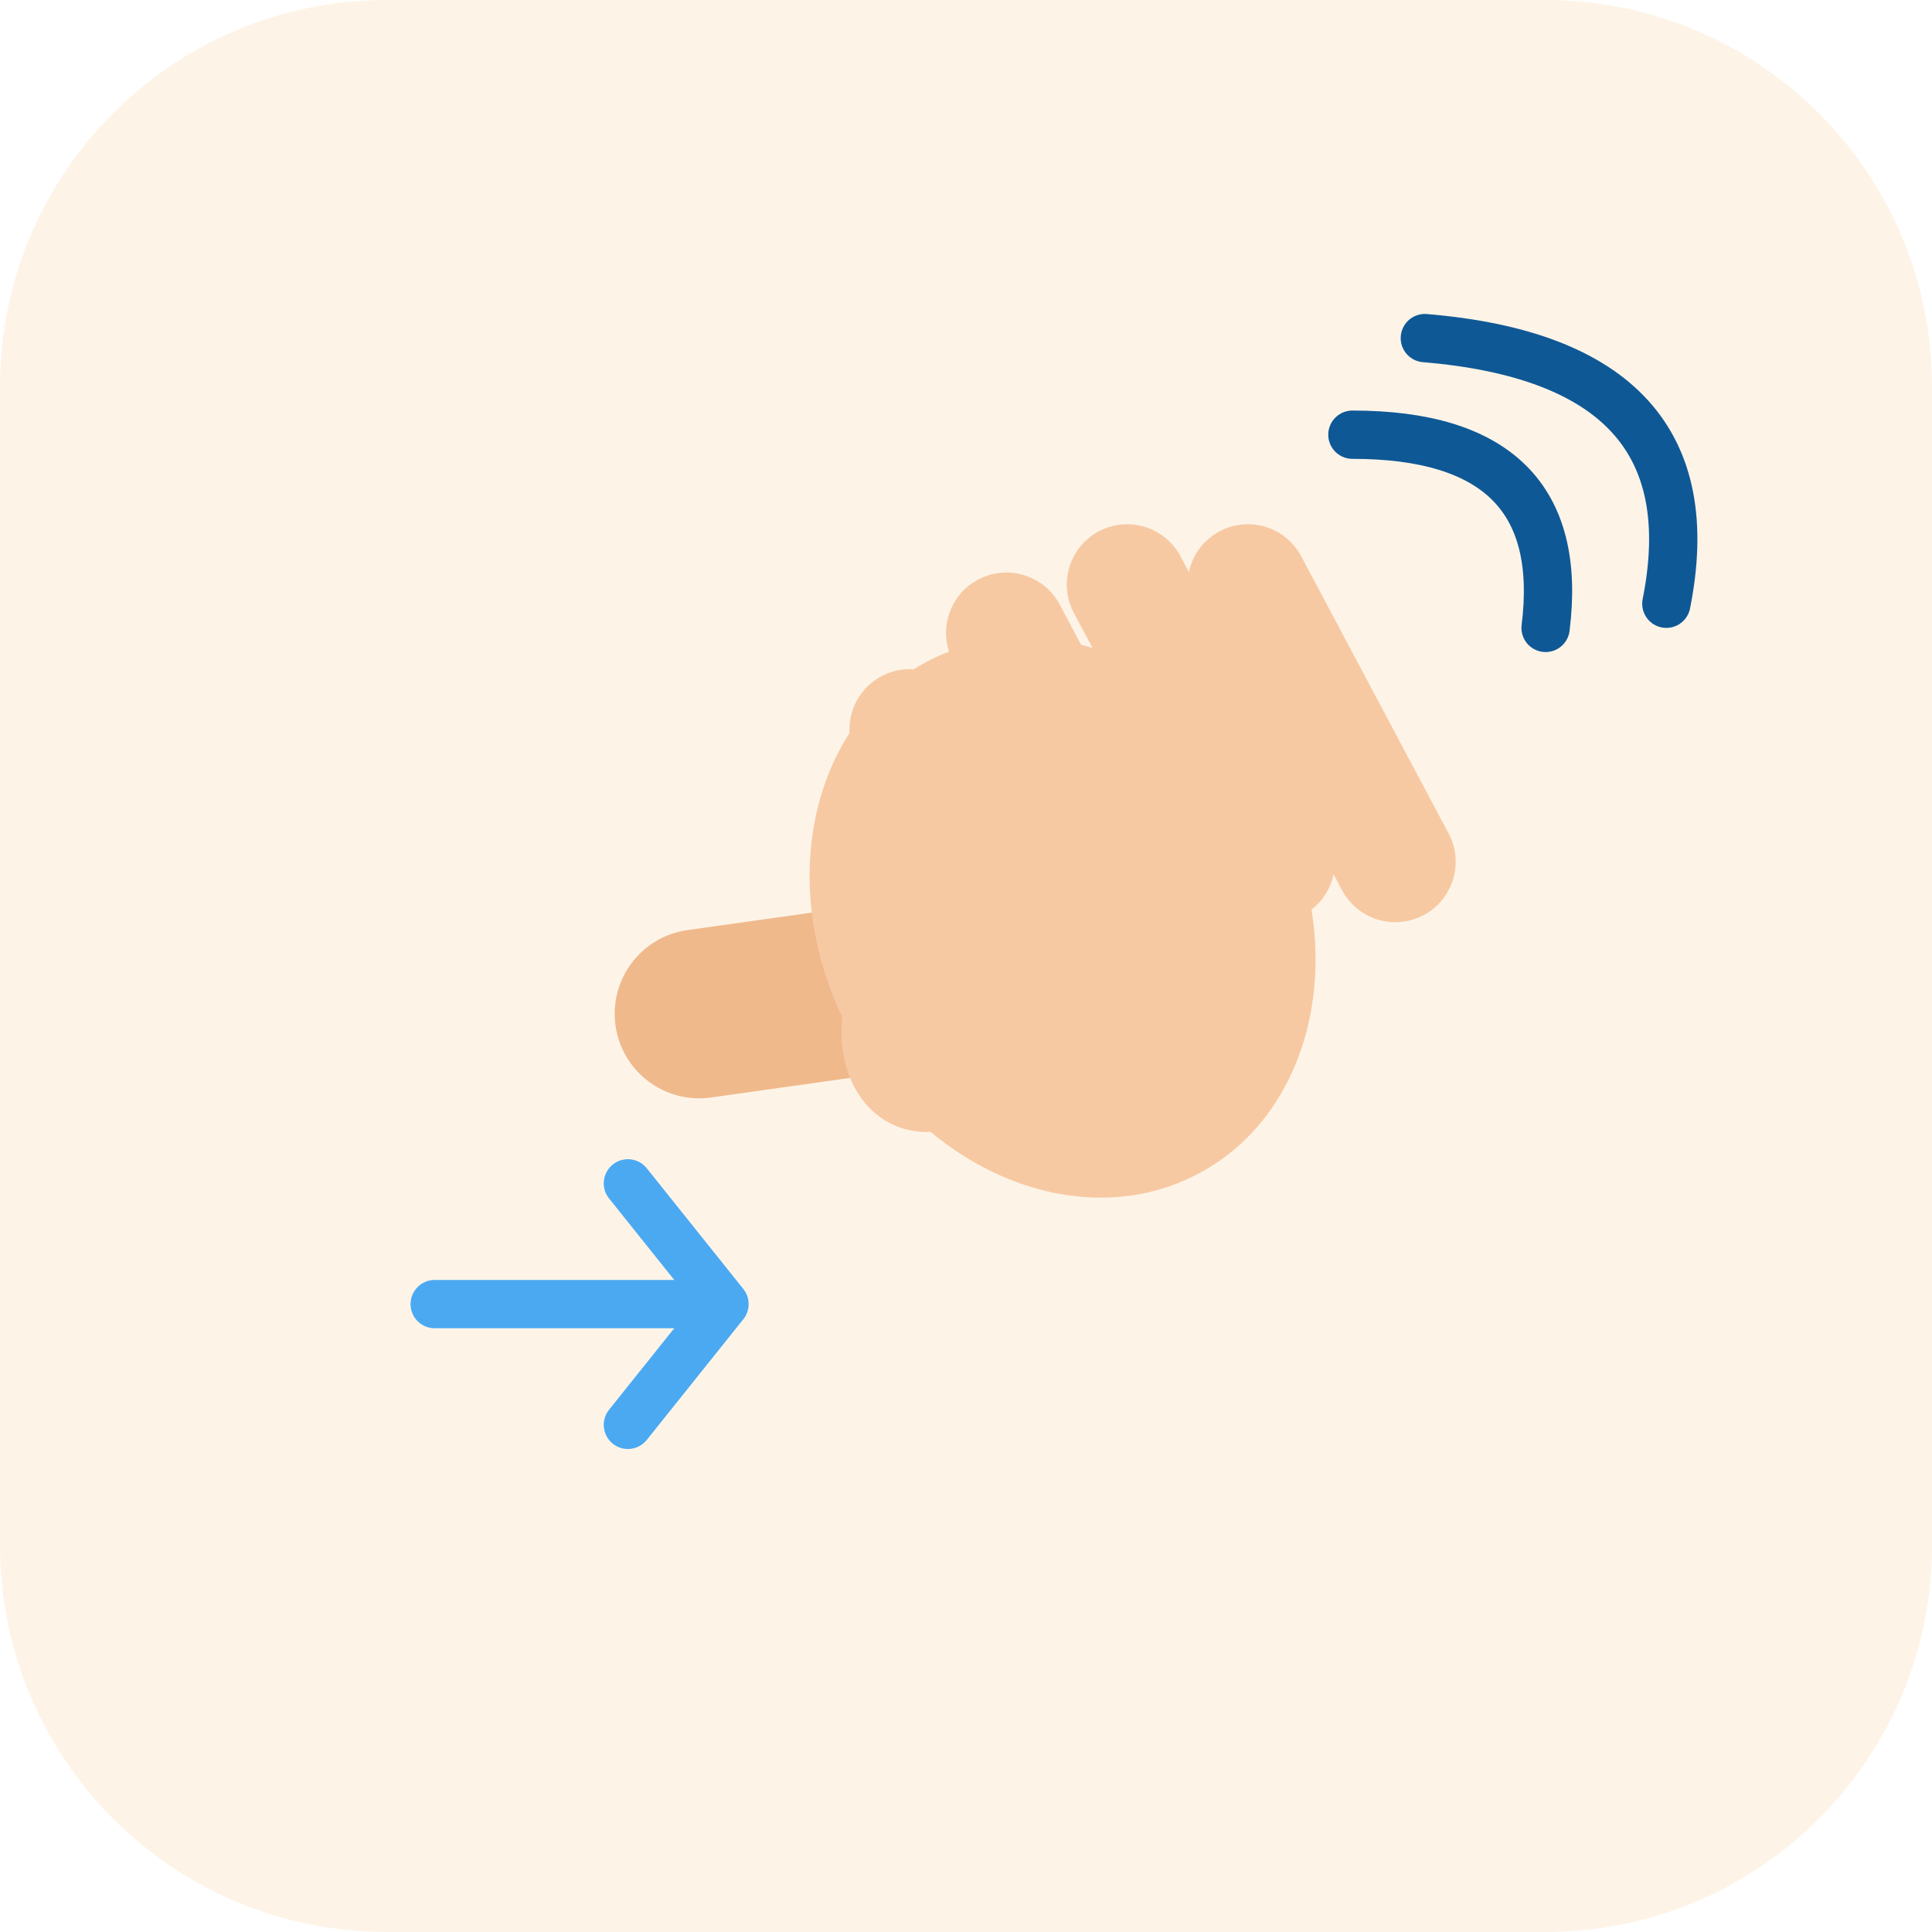
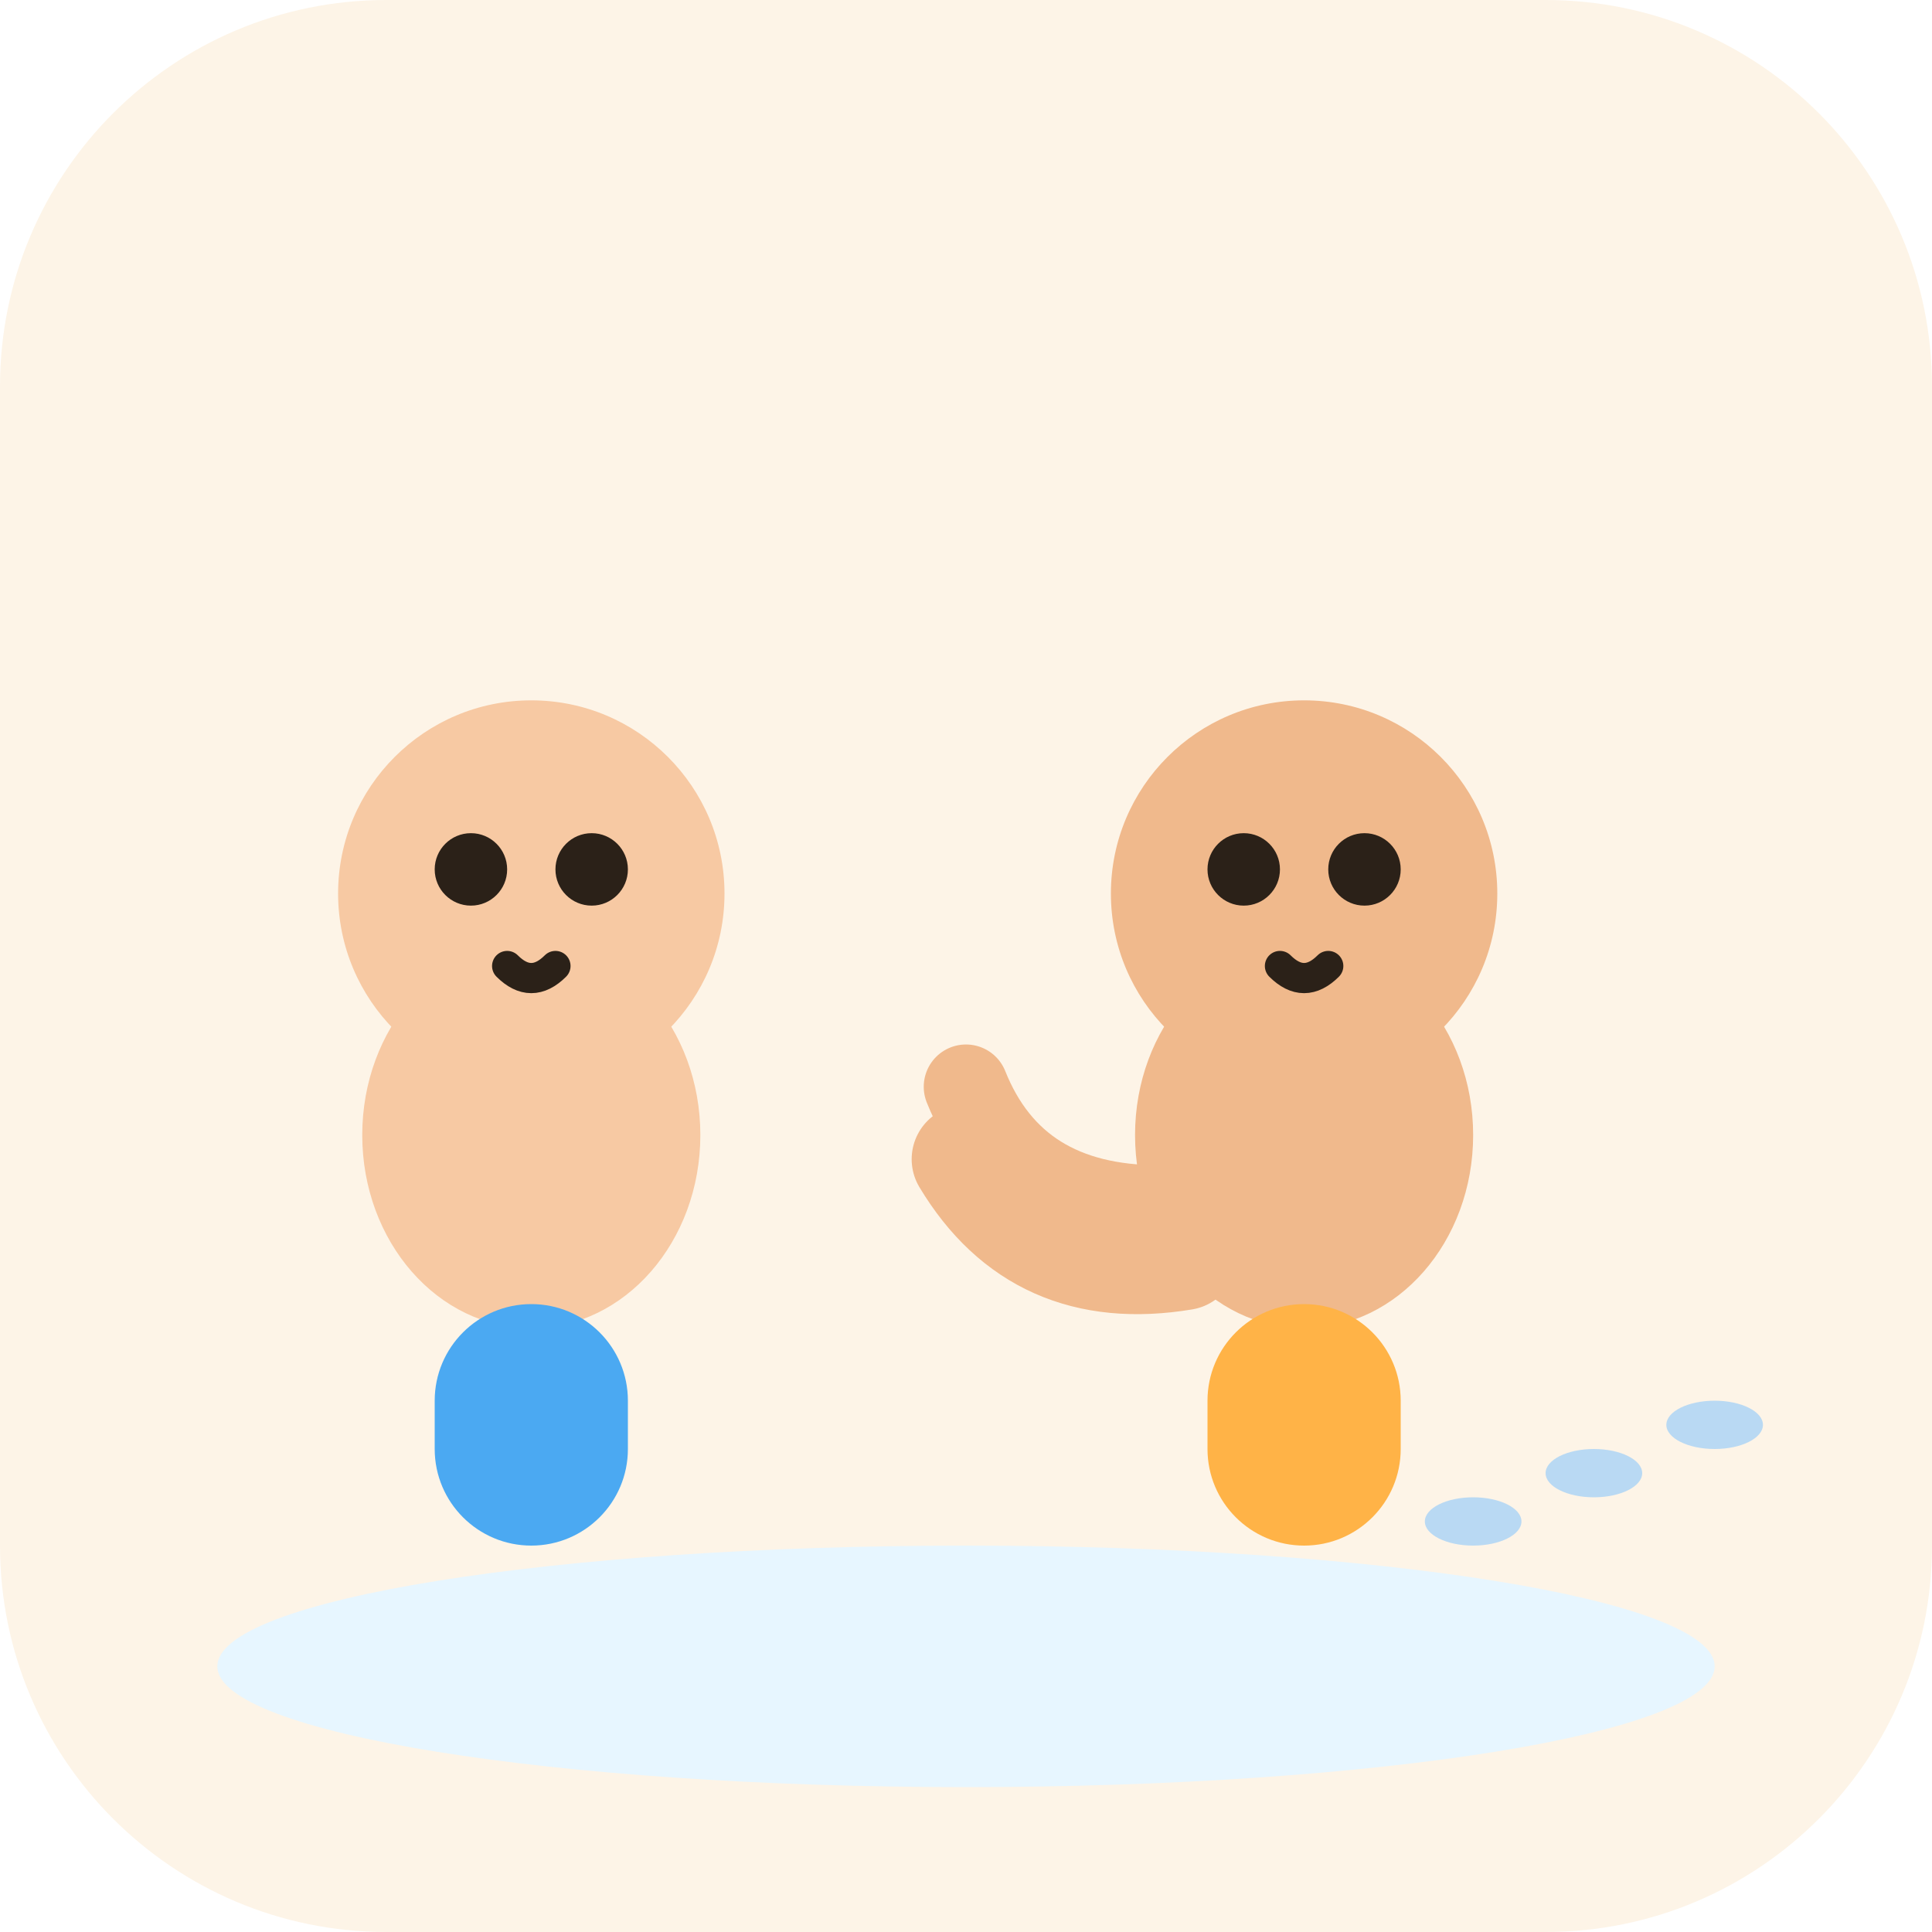
- <svg xmlns="http://www.w3.org/2000/svg" viewBox="0 0 160 160" role="img" aria-label="Mano despidiendose">
+ <svg xmlns="http://www.w3.org/2000/svg" viewBox="0 0 160 160" role="img" aria-label="Uno se aleja y se despide con la mano">
  <rect width="160" height="160" rx="32" fill="#fdf4e7" />
-   <rect x="50" y="78" width="36" height="14" rx="7" fill="#f0b98c" transform="rotate(-8 50 78)" />
-   <ellipse cx="88" cy="76" rx="20" ry="24" fill="#f7c9a3" transform="rotate(-28 88 76)" />
-   <rect x="96" y="44" width="10" height="36" rx="5" fill="#f7c9a3" transform="rotate(-28 101 44)" />
-   <rect x="86" y="44" width="10" height="36" rx="5" fill="#f7c9a3" transform="rotate(-28 91 44)" />
-   <rect x="76" y="48" width="10" height="34" rx="5" fill="#f7c9a3" transform="rotate(-28 81 48)" />
-   <rect x="68" y="56" width="10" height="26" rx="5" fill="#f7c9a3" transform="rotate(-28 73 56)" />
-   <ellipse cx="78" cy="84" rx="8" ry="10" fill="#f7c9a3" transform="rotate(22 78 84)" />
-   <path d="M112 36q18 0 16 16" stroke="#0f5896" stroke-width="4" stroke-linecap="round" fill="none" />
-   <path d="M118 28q24 2 20 22" stroke="#0f5896" stroke-width="4" stroke-linecap="round" fill="none" />
-   <path d="M36 108h24M52 98l8 10-8 10" stroke="#4ba9f2" stroke-width="4" stroke-linecap="round" stroke-linejoin="round" fill="none" />
+   <ellipse cx="80" cy="138" rx="62" ry="10" fill="#e7f6ff" />
+   <ellipse cx="44" cy="94" rx="14" ry="16" fill="#f7c9a3" />
+   <circle cx="44" cy="74" r="16" fill="#f7c9a3" />
+   <circle cx="39" cy="72" r="3" fill="#2b2118" />
+   <circle cx="49" cy="72" r="3" fill="#2b2118" />
+   <path d="M42 80q2 2 4 0" stroke="#2b2118" stroke-width="2.5" stroke-linecap="round" fill="none" />
+   <rect x="36" y="108" width="16" height="20" rx="8" fill="#4ba9f2" />
+   <ellipse cx="108" cy="94" rx="14" ry="16" fill="#f0b98c" />
+   <circle cx="108" cy="74" r="16" fill="#f0b98c" />
+   <circle cx="113" cy="72" r="3" fill="#2b2118" />
+   <circle cx="103" cy="72" r="3" fill="#2b2118" />
+   <path d="M106 80q2 2 4 0" stroke="#2b2118" stroke-width="2.5" stroke-linecap="round" fill="none" />
+   <rect x="100" y="108" width="16" height="20" rx="8" fill="#ffb347" />
+   <path d="M98 104q-12 2 -18 -8" stroke="#f0b98c" stroke-width="9" stroke-linecap="round" fill="none" />
+   <path d="M96 100q-12 0 -16 -10" stroke="#f0b98c" stroke-width="7" stroke-linecap="round" fill="none" />
+   <ellipse cx="122" cy="126" rx="4" ry="2" fill="#b9d9f3" />
+   <ellipse cx="132" cy="122" rx="4" ry="2" fill="#b9d9f3" />
+   <ellipse cx="142" cy="118" rx="4" ry="2" fill="#b9d9f3" />
</svg>
